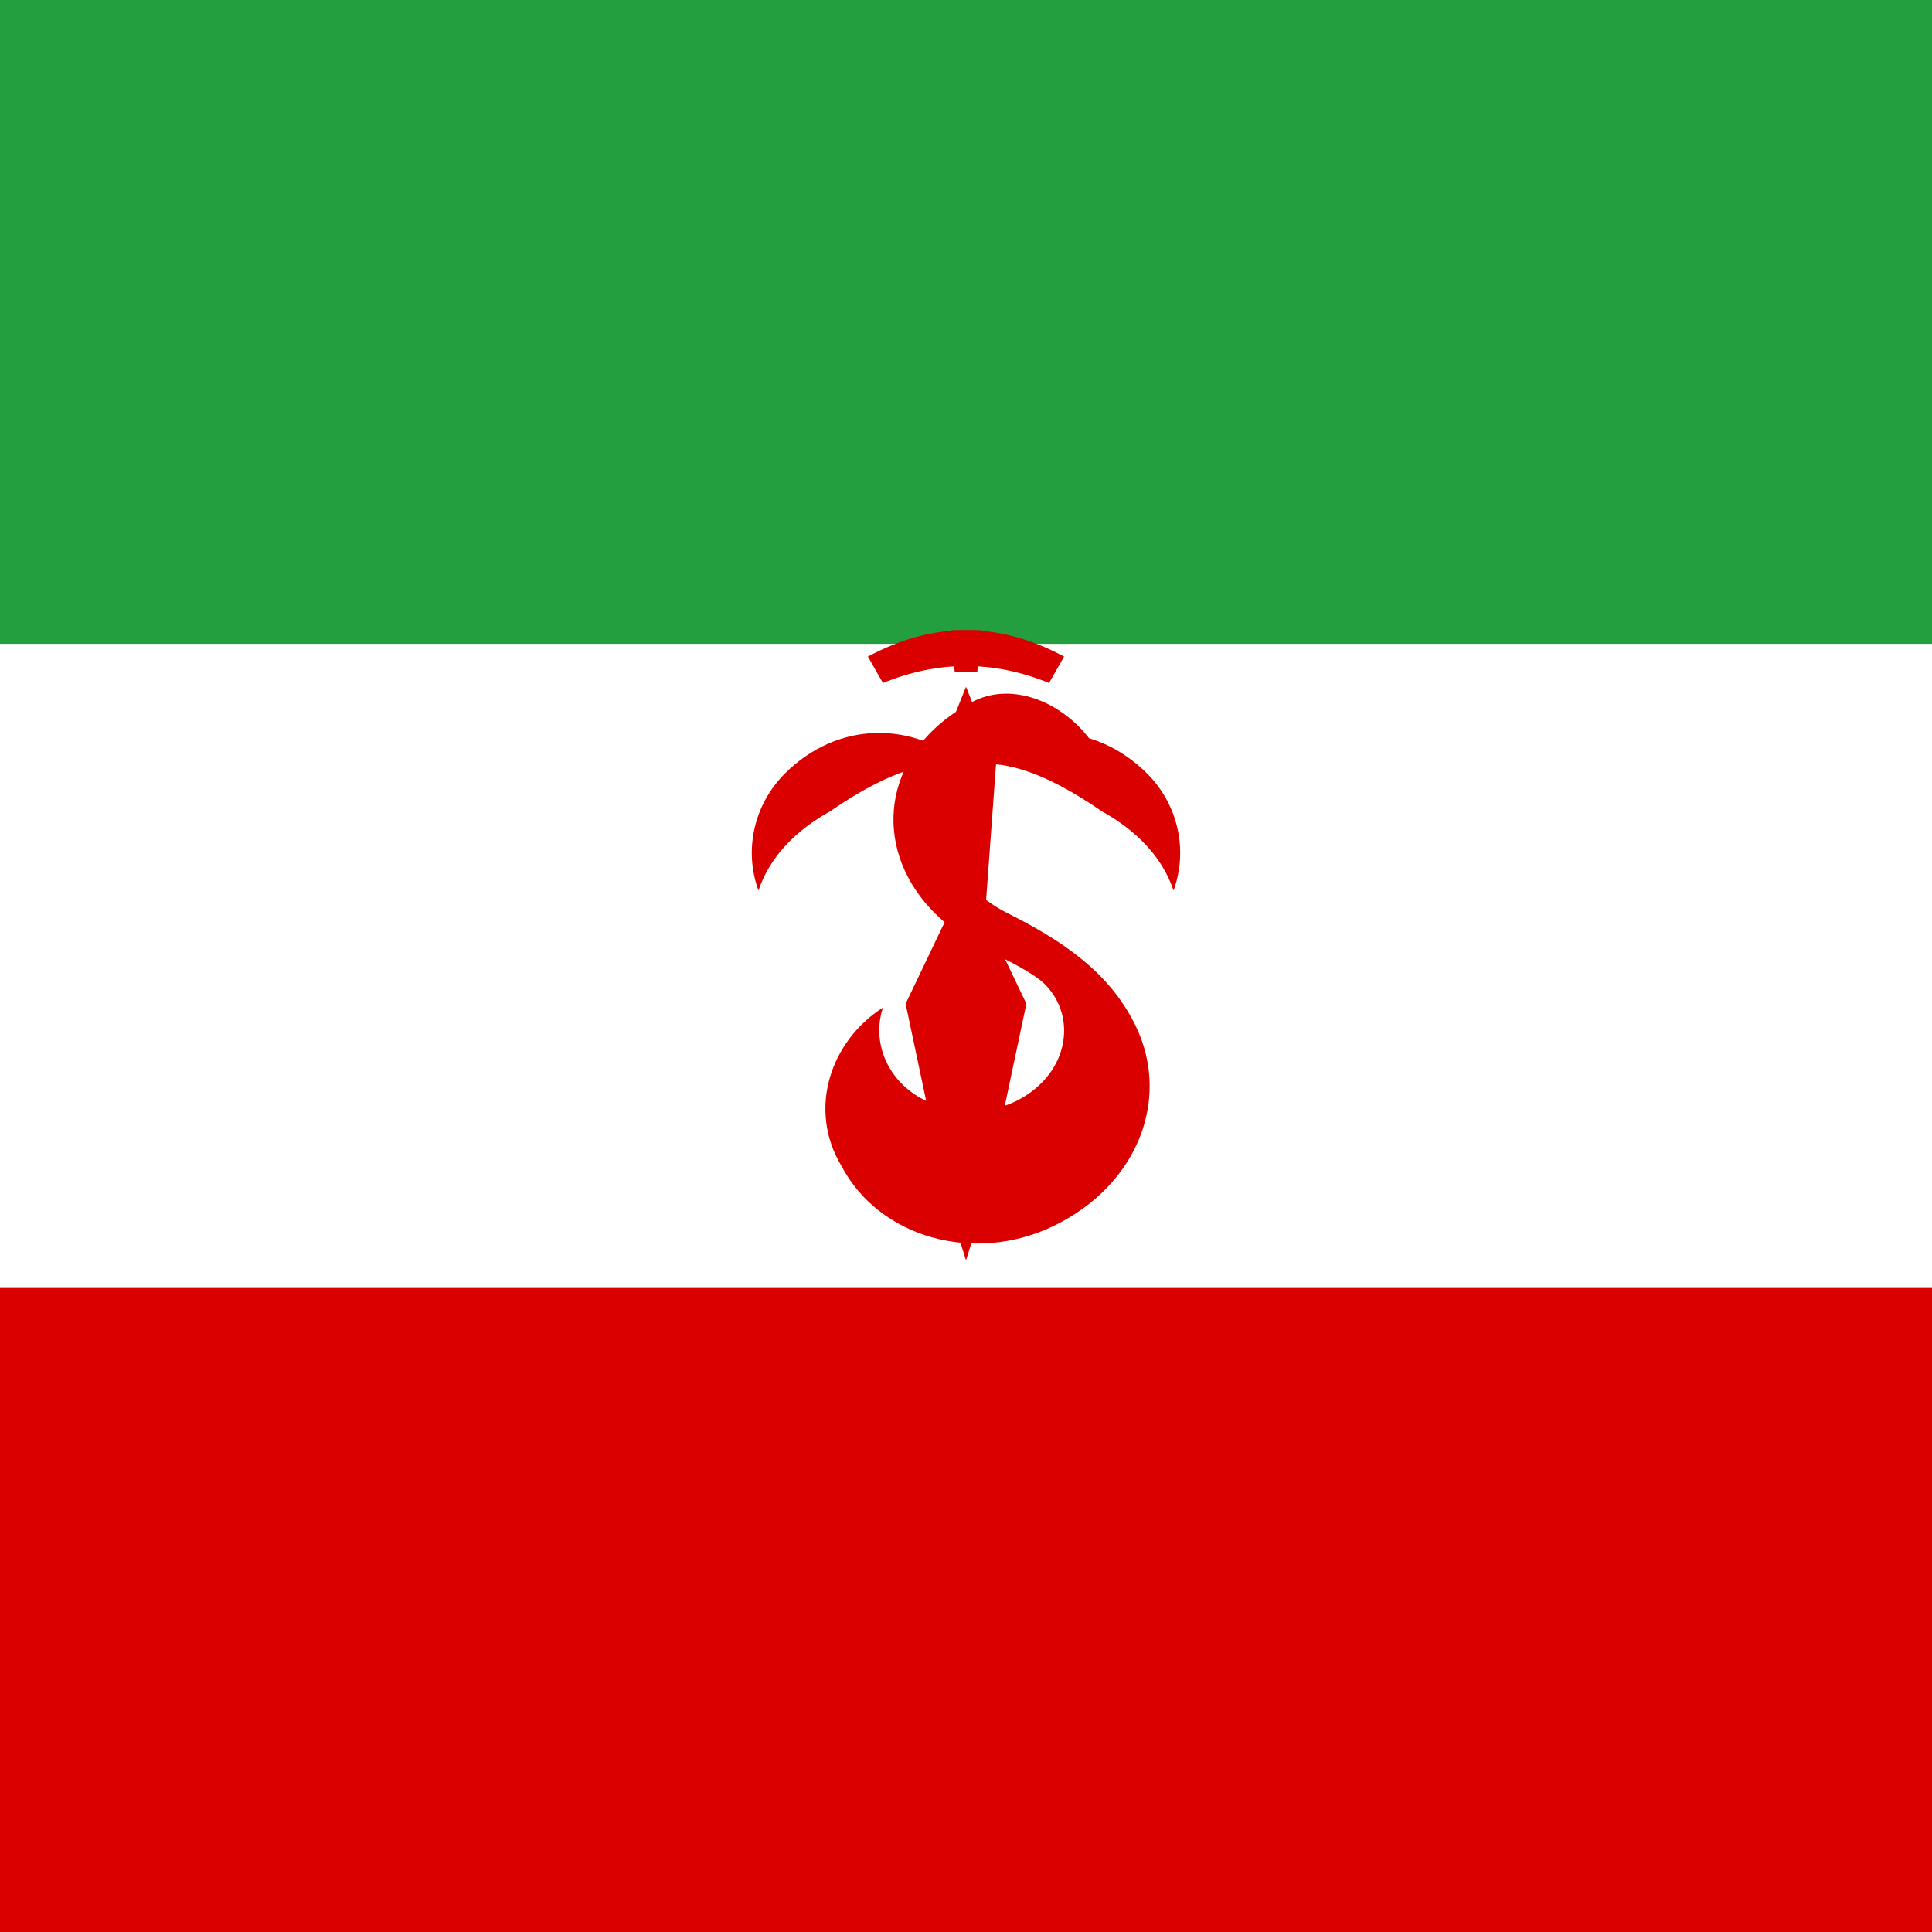
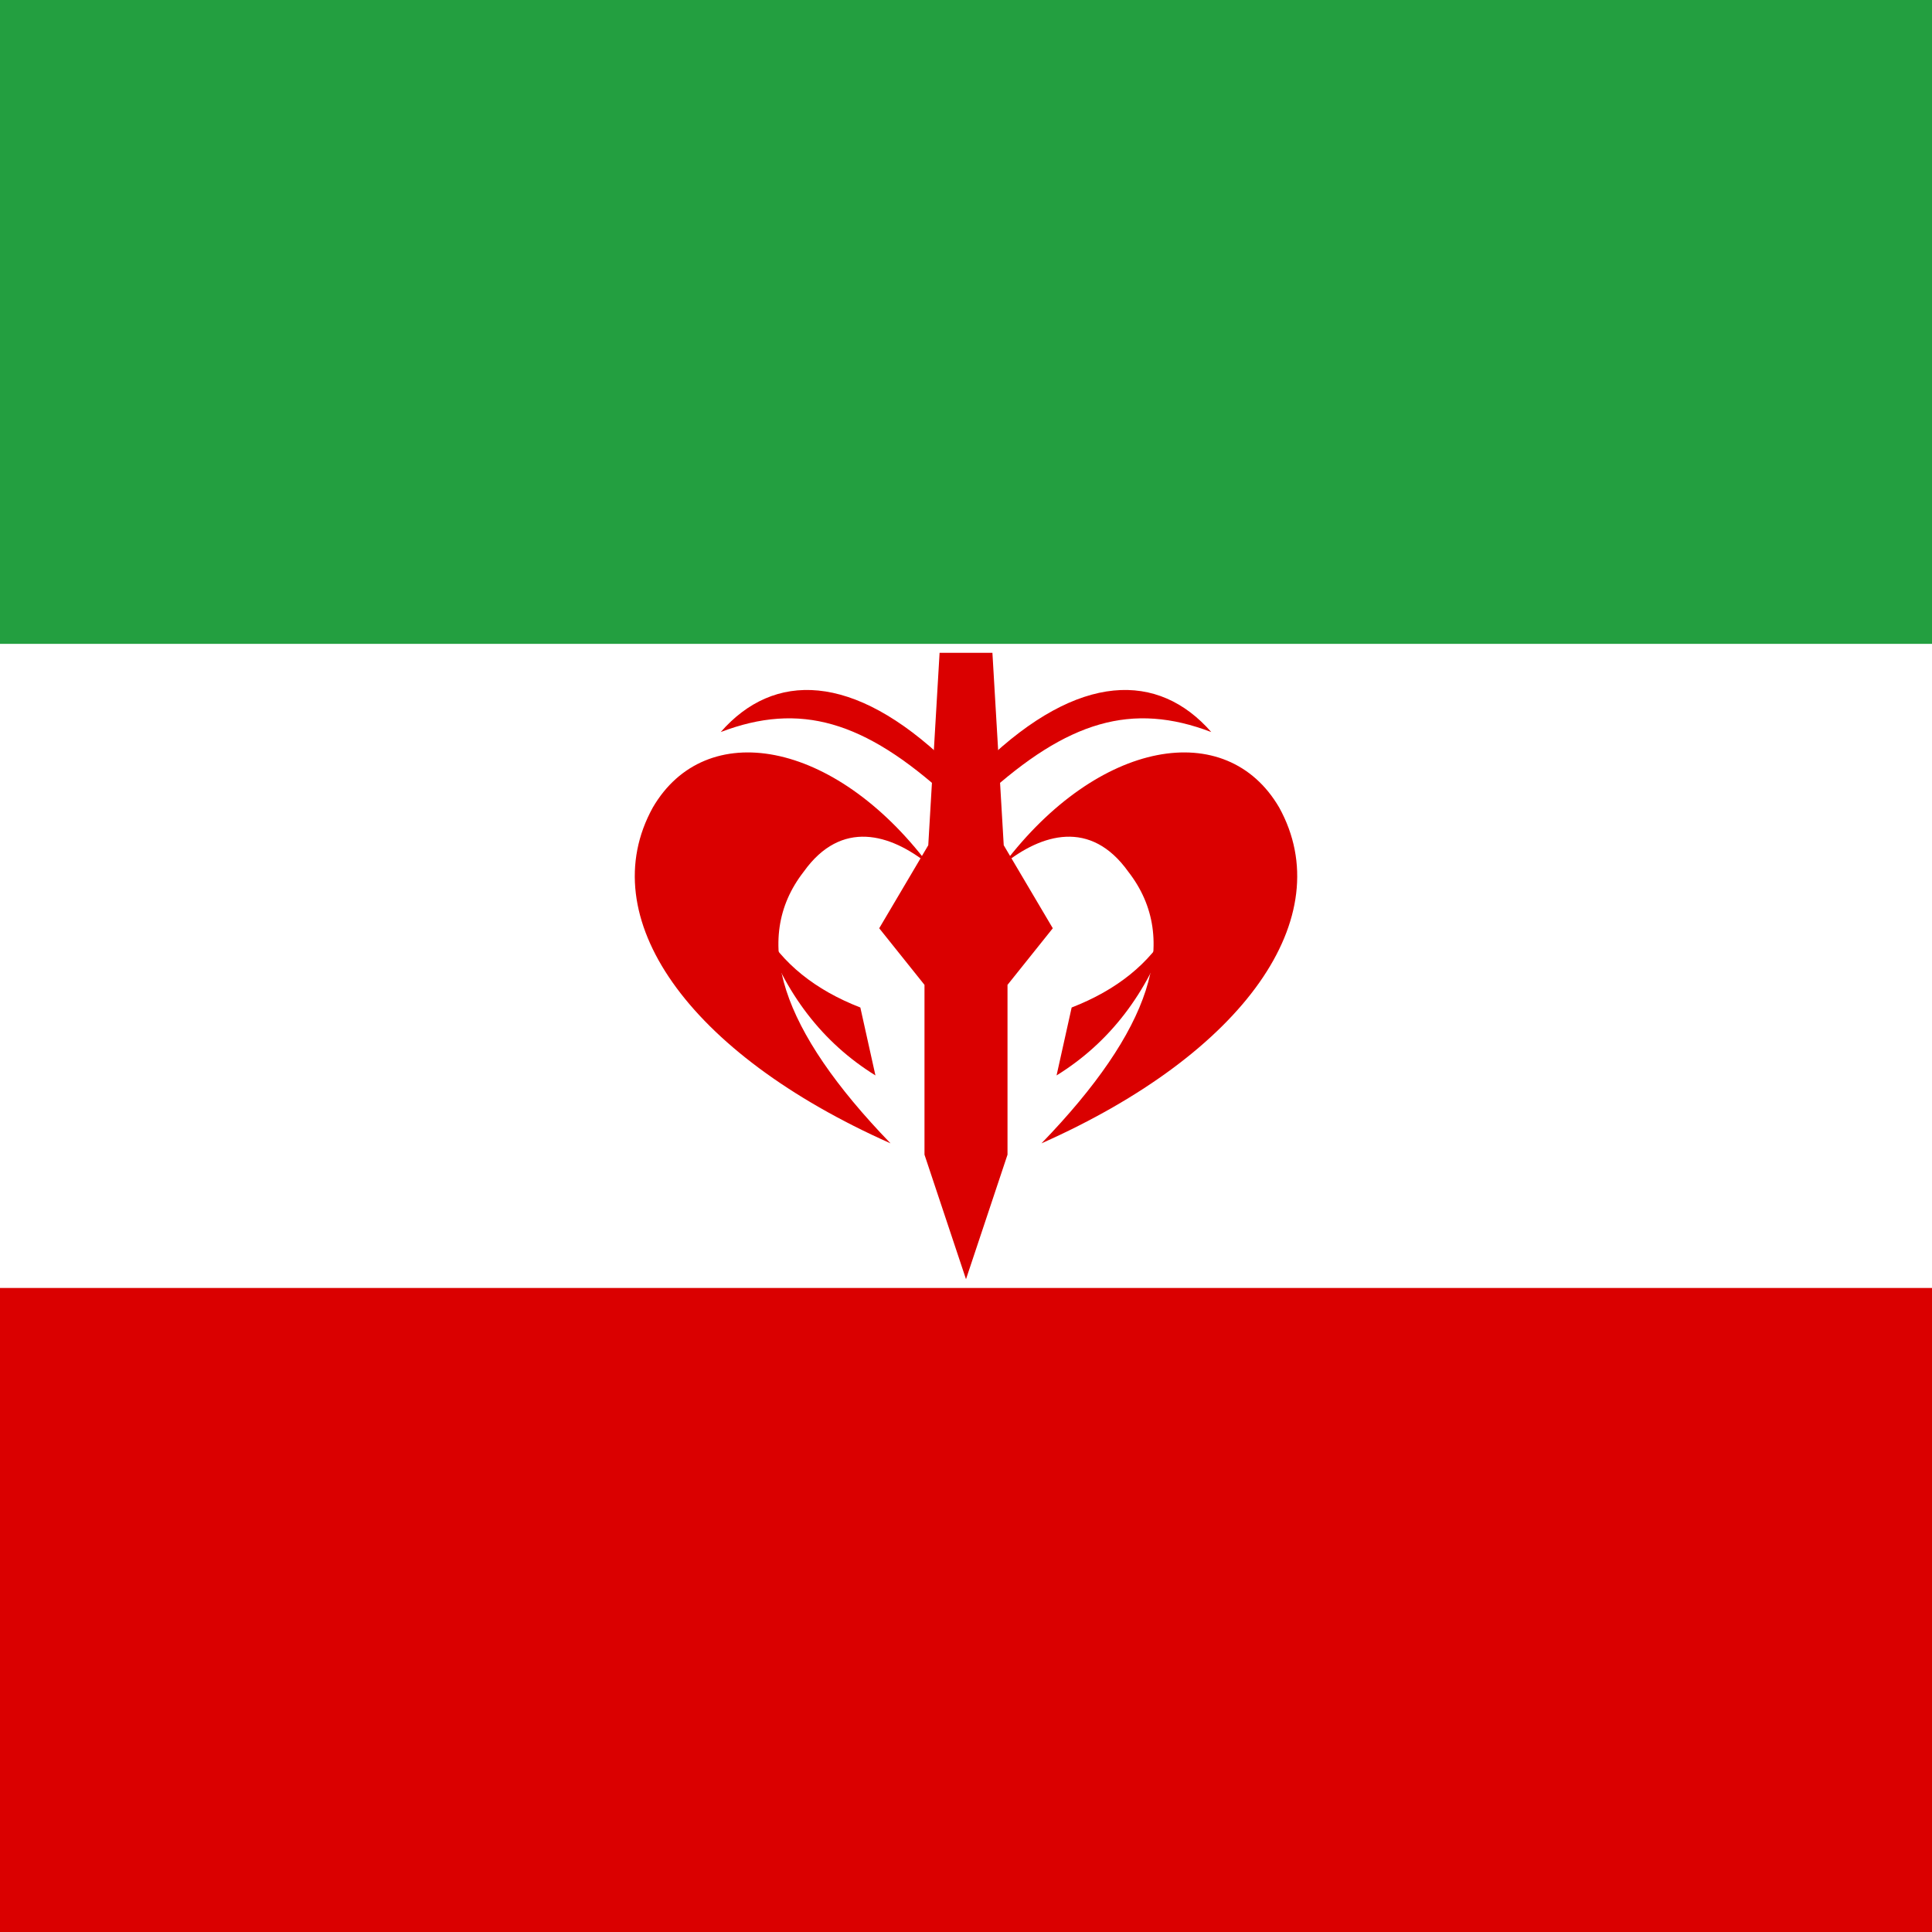
<svg xmlns="http://www.w3.org/2000/svg" width="512" height="512" viewBox="0 0 512 512">
  <rect width="512" height="170.67" fill="#239f40" />
  <rect y="170.67" width="512" height="170.66" fill="#ffffff" />
  <rect y="341.33" width="512" height="170.67" fill="#da0000" />
-   <g fill="#da0000" transform="translate(256 256)">
-     <path d="M0-69 C-21-57-25-34-11-17 C-1-5 11-3 20 4 C28 11 28 23 20 31 C12 39-1 41-12 35 C-21 30-25 20-22 11 C-36 20-42 38-33 53 C-23 72 2 79 23 69 C46 58 55 34 44 14 C37 1 25-7 11-14 C-5-22-8-37 0-50 C8-62 24-65 36-55 C29-69 12-77 0-69Z" />
-     <path d="M0-74 L8-54 L5-13 L16 10 L5 62 L0 78 L-5 62 L-16 10 L-5-13 L-8-54Z" />
-     <path d="M-36-41 C-20-52-9-55 0-53 C-14-65-34-65-48-51 C-56-43-59-31-55-20 C-52-29-45-36-36-41Z" />
-     <path d="M36-41 C20-52 9-55 0-53 C14-65 34-65 48-51 C56-43 59-31 55-20 C52-29 45-36 36-41Z" />
-     <path d="M-4-89 L4-89 L3-78 L-3-78Z" />
-     <path d="M-26-82 Q0-96 26-82 L22-75 Q0-84-22-75Z" />
+   <g transform="translate(256 256)" fill="#da0000">
+     <path d="M-7-83 L7-83 L10-32 L23-10 L11 5 L11 50 L0 83 L-11 50 L-11 5 L-23-10 L-10-32 Z" />
+     <path d="M-10-27 C-35-60-69-66-83-42 C-99-13-74 23-20 47 C-49 17-57-7-43-25 C-33-39-20-35-10-27 Z" />
+     <path d="M10-27 C35-60 69-66 83-42 C99-13 74 23 20 47 C49 17 57-7 43-25 C33-39 20-35 10-27 Z" />
+     <path d="M-5-54 C-30-78-51-78-65-62 C-44-70-27-65-5-45 Z" />
+     <path d="M5-54 C30-78 51-78 65-62 C44-70 27-65 5-45 Z" />
+     <path d="M-28 11 Q-46 4-54-10 Q-45 16-24 29 Z" />
+     <path d="M28 11 Q46 4 54-10 Q45 16 24 29 Z" />
  </g>
</svg>
